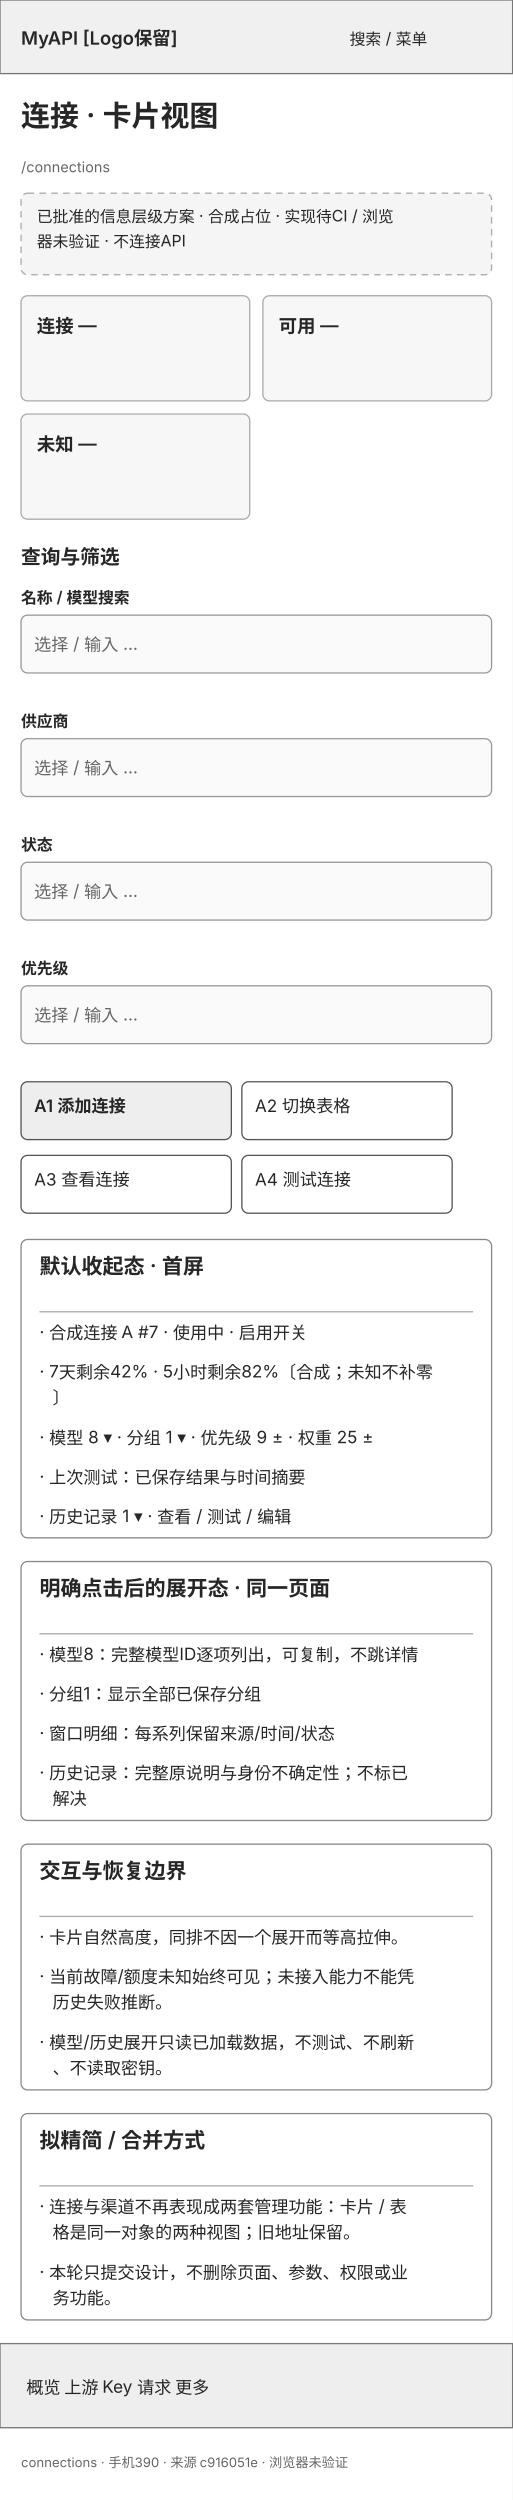
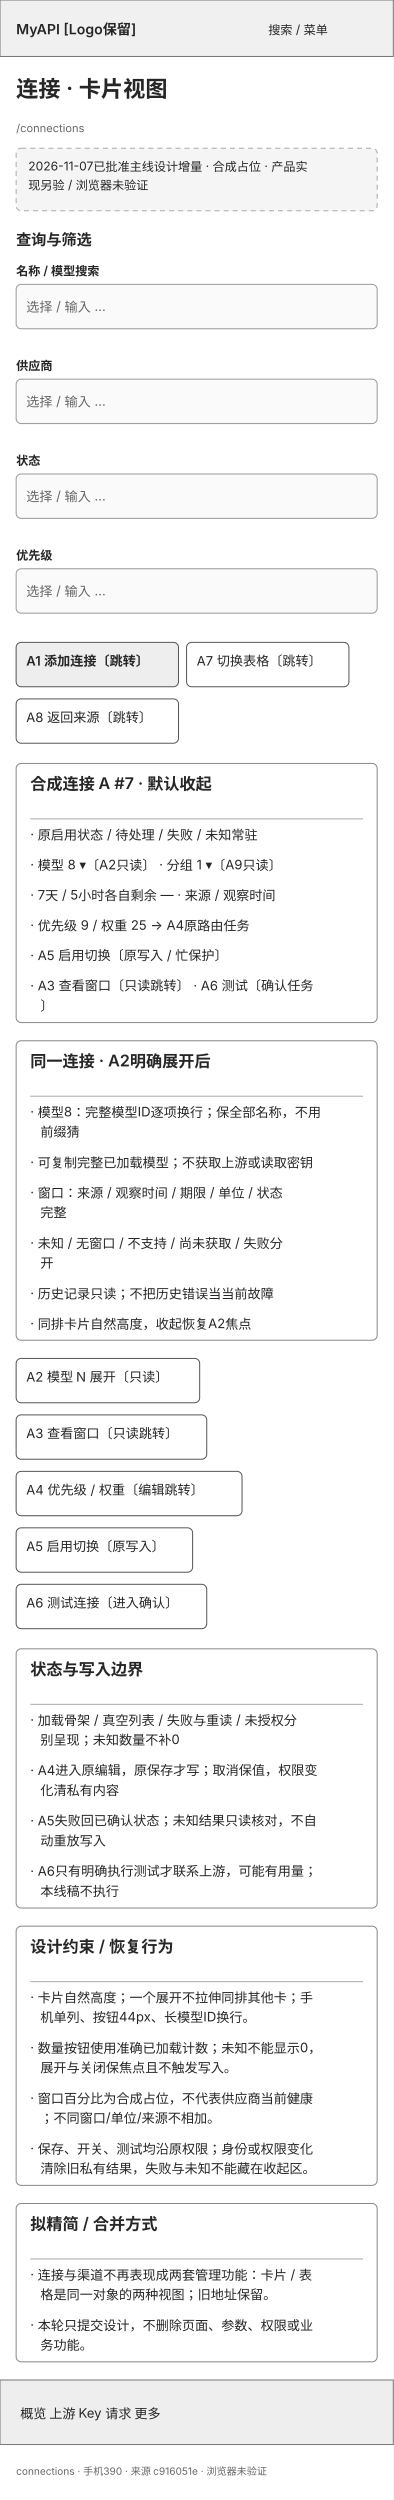
- <svg xmlns="http://www.w3.org/2000/svg" width="390" height="1902" viewBox="0 0 390 1902" role="img" aria-labelledby="title desc">
+ <svg xmlns="http://www.w3.org/2000/svg" width="390" height="2479" viewBox="0 0 390 2479" role="img" aria-labelledby="title desc">
  <rect width="100%" height="100%" fill="#ffffff" />
  <g font-family="system-ui, -apple-system, BlinkMacSystemFont, sans-serif">
    <rect x="0" y="0" width="390" height="56" rx="0" fill="#f0f0f0" stroke="#777777" />
    <text x="16" y="34" font-size="14" font-weight="600" fill="#262626">MyAPI  [Logo保留]</text>
    <text x="266" y="34" font-size="12" font-weight="normal" fill="#262626">搜索  /  菜单</text>
    <text x="16" y="96" font-size="22" font-weight="600" fill="#262626">连接 · 卡片视图</text>
    <text x="16" y="131" font-size="11" font-weight="normal" fill="#666666">/connections</text>
    <rect x="16" y="147" width="358" height="62" rx="5" fill="#f5f5f5" stroke="#aaaaaa" stroke-dasharray="5 4" />
-     <text x="28" y="169" font-size="12" font-weight="normal" fill="#262626">已批准的信息层级方案 · 合成占位 · 实现待CI / 浏览</text>
-     <text x="28" y="188" font-size="12" font-weight="normal" fill="#262626">器未验证 · 不连接API</text>
-     <rect x="16.0" y="225" width="174.0" height="80" rx="5" fill="#f7f7f7" stroke="#aaaaaa" />
-     <text x="28.0" y="253" font-size="14" font-weight="600" fill="#262626">连接 —</text>
-     <rect x="200.0" y="225" width="174.0" height="80" rx="5" fill="#f7f7f7" stroke="#aaaaaa" />
-     <text x="212.0" y="253" font-size="14" font-weight="600" fill="#262626">可用 —</text>
-     <rect x="16.0" y="315" width="174.0" height="80" rx="5" fill="#f7f7f7" stroke="#aaaaaa" />
-     <text x="28.0" y="343" font-size="14" font-weight="600" fill="#262626">未知 —</text>
-     <text x="16" y="429" font-size="15" font-weight="600" fill="#262626">查询与筛选</text>
-     <text x="16.0" y="459" font-size="12" font-weight="600" fill="#262626">名称 / 模型搜索</text>
-     <rect x="16.0" y="468" width="358.0" height="44" rx="5" fill="#fafafa" stroke="#999999" />
-     <text x="26.0" y="495" font-size="13" font-weight="normal" fill="#666666">选择 / 输入 …</text>
-     <text x="16.0" y="553" font-size="12" font-weight="600" fill="#262626">供应商</text>
-     <rect x="16.0" y="562" width="358.0" height="44" rx="5" fill="#fafafa" stroke="#999999" />
-     <text x="26.0" y="589" font-size="13" font-weight="normal" fill="#666666">选择 / 输入 …</text>
-     <text x="16.0" y="647" font-size="12" font-weight="600" fill="#262626">状态</text>
-     <rect x="16.0" y="656" width="358.0" height="44" rx="5" fill="#fafafa" stroke="#999999" />
-     <text x="26.0" y="683" font-size="13" font-weight="normal" fill="#666666">选择 / 输入 …</text>
-     <text x="16.0" y="741" font-size="12" font-weight="600" fill="#262626">优先级</text>
-     <rect x="16.0" y="750" width="358.0" height="44" rx="5" fill="#fafafa" stroke="#999999" />
-     <text x="26.0" y="777" font-size="13" font-weight="normal" fill="#666666">选择 / 输入 …</text>
-     <rect x="16" y="823" width="160" height="44" rx="5" fill="#eeeeee" stroke="#555555" />
-     <text x="26" y="846" font-size="13" font-weight="600" fill="#262626">A1 添加连接</text>
-     <rect x="184" y="823" width="160" height="44" rx="5" fill="#ffffff" stroke="#555555" />
-     <text x="194" y="846" font-size="13" font-weight="normal" fill="#262626">A2 切换表格</text>
-     <rect x="16" y="879" width="160" height="44" rx="5" fill="#ffffff" stroke="#555555" />
-     <text x="26" y="902" font-size="13" font-weight="normal" fill="#262626">A3 查看连接</text>
-     <rect x="184" y="879" width="160" height="44" rx="5" fill="#ffffff" stroke="#555555" />
-     <text x="194" y="902" font-size="13" font-weight="normal" fill="#262626">A4 测试连接</text>
-     <rect x="16" y="943" width="358" height="227" rx="5" fill="#ffffff" stroke="#888888" />
-     <text x="30" y="969" font-size="16" font-weight="600" fill="#262626">默认收起态 · 首屏</text>
-     <line x1="30" y1="998" x2="360" y2="998" stroke="#aaaaaa" />
-     <text x="30" y="1018" font-size="13" font-weight="normal" fill="#262626">· 合成连接 A #7 · 使用中 · 启用开关</text>
-     <text x="30" y="1048" font-size="13" font-weight="normal" fill="#262626">· 7天剩余42% · 5小时剩余82%〔合成；未知不补零</text>
-     <text x="40" y="1068" font-size="13" font-weight="normal" fill="#262626">〕</text>
-     <text x="30" y="1098" font-size="13" font-weight="normal" fill="#262626">· 模型 8 ▾ · 分组 1 ▾ · 优先级 9 ± · 权重 25 ±</text>
-     <text x="30" y="1128" font-size="13" font-weight="normal" fill="#262626">· 上次测试：已保存结果与时间摘要</text>
-     <text x="30" y="1158" font-size="13" font-weight="normal" fill="#262626">· 历史记录 1 ▾ · 查看 / 测试 / 编辑</text>
-     <rect x="16" y="1188" width="358" height="197" rx="5" fill="#ffffff" stroke="#888888" />
-     <text x="30" y="1214" font-size="16" font-weight="600" fill="#262626">明确点击后的展开态 · 同一页面</text>
-     <line x1="30" y1="1243" x2="360" y2="1243" stroke="#aaaaaa" />
-     <text x="30" y="1263" font-size="13" font-weight="normal" fill="#262626">· 模型8：完整模型ID逐项列出，可复制，不跳详情</text>
-     <text x="30" y="1293" font-size="13" font-weight="normal" fill="#262626">· 分组1：显示全部已保存分组</text>
-     <text x="30" y="1323" font-size="13" font-weight="normal" fill="#262626">· 窗口明细：每系列保留来源/时间/状态</text>
-     <text x="30" y="1353" font-size="13" font-weight="normal" fill="#262626">· 历史记录：完整原说明与身份不确定性；不标已</text>
-     <text x="40" y="1373" font-size="13" font-weight="normal" fill="#262626">解决</text>
-     <rect x="16" y="1403" width="358" height="187" rx="5" fill="#ffffff" stroke="#888888" />
-     <text x="30" y="1429" font-size="16" font-weight="600" fill="#262626">交互与恢复边界</text>
-     <line x1="30" y1="1458" x2="360" y2="1458" stroke="#aaaaaa" />
-     <text x="30" y="1478" font-size="13" font-weight="normal" fill="#262626">· 卡片自然高度，同排不因一个展开而等高拉伸。</text>
-     <text x="30" y="1508" font-size="13" font-weight="normal" fill="#262626">· 当前故障/额度未知始终可见；未接入能力不能凭</text>
-     <text x="40" y="1528" font-size="13" font-weight="normal" fill="#262626">历史失败推断。</text>
-     <text x="30" y="1558" font-size="13" font-weight="normal" fill="#262626">· 模型/历史展开只读已加载数据，不测试、不刷新</text>
-     <text x="40" y="1578" font-size="13" font-weight="normal" fill="#262626">、不读取密钥。</text>
-     <rect x="16" y="1608" width="358" height="157" rx="5" fill="#ffffff" stroke="#888888" />
-     <text x="30" y="1634" font-size="16" font-weight="600" fill="#262626">拟精简 / 合并方式</text>
-     <line x1="30" y1="1663" x2="360" y2="1663" stroke="#aaaaaa" />
-     <text x="30" y="1683" font-size="13" font-weight="normal" fill="#262626">· 连接与渠道不再表现成两套管理功能：卡片 / 表</text>
-     <text x="40" y="1703" font-size="13" font-weight="normal" fill="#262626">格是同一对象的两种视图；旧地址保留。</text>
-     <text x="30" y="1733" font-size="13" font-weight="normal" fill="#262626">· 本轮只提交设计，不删除页面、参数、权限或业</text>
-     <text x="40" y="1753" font-size="13" font-weight="normal" fill="#262626">务功能。</text>
-     <rect x="0" y="1783" width="390" height="64" rx="0" fill="#eeeeee" stroke="#777777" />
-     <text x="20" y="1821" font-size="13" font-weight="normal" fill="#262626">概览      上游      Key      请求      更多</text>
-     <text x="16" y="1877" font-size="10" font-weight="normal" fill="#666666">connections · 手机390 · 来源 c916051e · 浏览器未验证</text>
+     <text x="28" y="169" font-size="12" font-weight="normal" fill="#262626">2026-11-07已批准主线设计增量 · 合成占位 · 产品实</text>
+     <text x="28" y="188" font-size="12" font-weight="normal" fill="#262626">现另验 / 浏览器未验证</text>
+     <text x="16" y="243" font-size="15" font-weight="600" fill="#262626">查询与筛选</text>
+     <text x="16.0" y="273" font-size="12" font-weight="600" fill="#262626">名称 / 模型搜索</text>
+     <rect x="16.0" y="282" width="358.0" height="44" rx="5" fill="#fafafa" stroke="#999999" />
+     <text x="26.0" y="309" font-size="13" font-weight="normal" fill="#666666">选择 / 输入 …</text>
+     <text x="16.0" y="367" font-size="12" font-weight="600" fill="#262626">供应商</text>
+     <rect x="16.0" y="376" width="358.0" height="44" rx="5" fill="#fafafa" stroke="#999999" />
+     <text x="26.0" y="403" font-size="13" font-weight="normal" fill="#666666">选择 / 输入 …</text>
+     <text x="16.0" y="461" font-size="12" font-weight="600" fill="#262626">状态</text>
+     <rect x="16.0" y="470" width="358.0" height="44" rx="5" fill="#fafafa" stroke="#999999" />
+     <text x="26.0" y="497" font-size="13" font-weight="normal" fill="#666666">选择 / 输入 …</text>
+     <text x="16.0" y="555" font-size="12" font-weight="600" fill="#262626">优先级</text>
+     <rect x="16.0" y="564" width="358.0" height="44" rx="5" fill="#fafafa" stroke="#999999" />
+     <text x="26.0" y="591" font-size="13" font-weight="normal" fill="#666666">选择 / 输入 …</text>
+     <rect x="16" y="637" width="161" height="44" rx="5" fill="#eeeeee" stroke="#555555" />
+     <text x="26" y="660" font-size="13" font-weight="600" fill="#262626">A1 添加连接〔跳转〕</text>
+     <rect x="185" y="637" width="161" height="44" rx="5" fill="#ffffff" stroke="#555555" />
+     <text x="195" y="660" font-size="13" font-weight="normal" fill="#262626">A7 切换表格〔跳转〕</text>
+     <rect x="16" y="693" width="161" height="44" rx="5" fill="#ffffff" stroke="#555555" />
+     <text x="26" y="716" font-size="13" font-weight="normal" fill="#262626">A8 返回来源〔跳转〕</text>
+     <rect x="16" y="757" width="358" height="257" rx="5" fill="#ffffff" stroke="#888888" />
+     <text x="30" y="783" font-size="16" font-weight="600" fill="#262626">合成连接 A #7 · 默认收起</text>
+     <line x1="30" y1="812" x2="360" y2="812" stroke="#aaaaaa" />
+     <text x="30" y="832" font-size="13" font-weight="normal" fill="#262626">· 原启用状态 / 待处理 / 失败 / 未知常驻</text>
+     <text x="30" y="862" font-size="13" font-weight="normal" fill="#262626">· 模型 8 ▾〔A2只读〕 · 分组 1 ▾〔A9只读〕</text>
+     <text x="30" y="892" font-size="13" font-weight="normal" fill="#262626">· 7天 / 5小时各自剩余 — · 来源 / 观察时间</text>
+     <text x="30" y="922" font-size="13" font-weight="normal" fill="#262626">· 优先级 9 / 权重 25 → A4原路由任务</text>
+     <text x="30" y="952" font-size="13" font-weight="normal" fill="#262626">· A5 启用切换〔原写入 / 忙保护〕</text>
+     <text x="30" y="982" font-size="13" font-weight="normal" fill="#262626">· A3 查看窗口〔只读跳转〕 · A6 测试〔确认任务</text>
+     <text x="40" y="1002" font-size="13" font-weight="normal" fill="#262626">〕</text>
+     <rect x="16" y="1032" width="358" height="297" rx="5" fill="#ffffff" stroke="#888888" />
+     <text x="30" y="1058" font-size="16" font-weight="600" fill="#262626">同一连接 · A2明确展开后</text>
+     <line x1="30" y1="1087" x2="360" y2="1087" stroke="#aaaaaa" />
+     <text x="30" y="1107" font-size="13" font-weight="normal" fill="#262626">· 模型8：完整模型ID逐项换行；保全部名称，不用</text>
+     <text x="40" y="1127" font-size="13" font-weight="normal" fill="#262626">前缀猜</text>
+     <text x="30" y="1157" font-size="13" font-weight="normal" fill="#262626">· 可复制完整已加载模型；不获取上游或读取密钥</text>
+     <text x="30" y="1187" font-size="13" font-weight="normal" fill="#262626">· 窗口：来源 / 观察时间 / 期限 / 单位 / 状态</text>
+     <text x="40" y="1207" font-size="13" font-weight="normal" fill="#262626">完整</text>
+     <text x="30" y="1237" font-size="13" font-weight="normal" fill="#262626">· 未知 / 无窗口 / 不支持 / 尚未获取 / 失败分</text>
+     <text x="40" y="1257" font-size="13" font-weight="normal" fill="#262626">开</text>
+     <text x="30" y="1287" font-size="13" font-weight="normal" fill="#262626">· 历史记录只读；不把历史错误当当前故障</text>
+     <text x="30" y="1317" font-size="13" font-weight="normal" fill="#262626">· 同排卡片自然高度，收起恢复A2焦点</text>
+     <rect x="16" y="1347" width="182" height="44" rx="5" fill="#ffffff" stroke="#555555" />
+     <text x="26" y="1370" font-size="13" font-weight="normal" fill="#262626">A2 模型 N 展开〔只读〕</text>
+     <rect x="16" y="1403" width="189" height="44" rx="5" fill="#ffffff" stroke="#555555" />
+     <text x="26" y="1426" font-size="13" font-weight="normal" fill="#262626">A3 查看窗口〔只读跳转〕</text>
+     <rect x="16" y="1459" width="224" height="44" rx="5" fill="#ffffff" stroke="#555555" />
+     <text x="26" y="1482" font-size="13" font-weight="normal" fill="#262626">A4 优先级 / 权重〔编辑跳转〕</text>
+     <rect x="16" y="1515" width="175" height="44" rx="5" fill="#ffffff" stroke="#555555" />
+     <text x="26" y="1538" font-size="13" font-weight="normal" fill="#262626">A5 启用切换〔原写入〕</text>
+     <rect x="16" y="1571" width="189" height="44" rx="5" fill="#ffffff" stroke="#555555" />
+     <text x="26" y="1594" font-size="13" font-weight="normal" fill="#262626">A6 测试连接〔进入确认〕</text>
+     <rect x="16" y="1635" width="358" height="257" rx="5" fill="#ffffff" stroke="#888888" />
+     <text x="30" y="1661" font-size="16" font-weight="600" fill="#262626">状态与写入边界</text>
+     <line x1="30" y1="1690" x2="360" y2="1690" stroke="#aaaaaa" />
+     <text x="30" y="1710" font-size="13" font-weight="normal" fill="#262626">· 加载骨架 / 真空列表 / 失败与重读 / 未授权分</text>
+     <text x="40" y="1730" font-size="13" font-weight="normal" fill="#262626">别呈现；未知数量不补0</text>
+     <text x="30" y="1760" font-size="13" font-weight="normal" fill="#262626">· A4进入原编辑，原保存才写；取消保值，权限变</text>
+     <text x="40" y="1780" font-size="13" font-weight="normal" fill="#262626">化清私有内容</text>
+     <text x="30" y="1810" font-size="13" font-weight="normal" fill="#262626">· A5失败回已确认状态；未知结果只读核对，不自</text>
+     <text x="40" y="1830" font-size="13" font-weight="normal" fill="#262626">动重放写入</text>
+     <text x="30" y="1860" font-size="13" font-weight="normal" fill="#262626">· A6只有明确执行测试才联系上游，可能有用量；</text>
+     <text x="40" y="1880" font-size="13" font-weight="normal" fill="#262626">本线稿不执行</text>
+     <rect x="16" y="1910" width="358" height="257" rx="5" fill="#ffffff" stroke="#888888" />
+     <text x="30" y="1936" font-size="16" font-weight="600" fill="#262626">设计约束 / 恢复行为</text>
+     <line x1="30" y1="1965" x2="360" y2="1965" stroke="#aaaaaa" />
+     <text x="30" y="1985" font-size="13" font-weight="normal" fill="#262626">· 卡片自然高度；一个展开不拉伸同排其他卡；手</text>
+     <text x="40" y="2005" font-size="13" font-weight="normal" fill="#262626">机单列、按钮44px、长模型ID换行。</text>
+     <text x="30" y="2035" font-size="13" font-weight="normal" fill="#262626">· 数量按钮使用准确已加载计数；未知不能显示0，</text>
+     <text x="40" y="2055" font-size="13" font-weight="normal" fill="#262626">展开与关闭保焦点且不触发写入。</text>
+     <text x="30" y="2085" font-size="13" font-weight="normal" fill="#262626">· 窗口百分比为合成占位，不代表供应商当前健康</text>
+     <text x="40" y="2105" font-size="13" font-weight="normal" fill="#262626">；不同窗口/单位/来源不相加。</text>
+     <text x="30" y="2135" font-size="13" font-weight="normal" fill="#262626">· 保存、开关、测试均沿原权限；身份或权限变化</text>
+     <text x="40" y="2155" font-size="13" font-weight="normal" fill="#262626">清除旧私有结果，失败与未知不能藏在收起区。</text>
+     <rect x="16" y="2185" width="358" height="157" rx="5" fill="#ffffff" stroke="#888888" />
+     <text x="30" y="2211" font-size="16" font-weight="600" fill="#262626">拟精简 / 合并方式</text>
+     <line x1="30" y1="2240" x2="360" y2="2240" stroke="#aaaaaa" />
+     <text x="30" y="2260" font-size="13" font-weight="normal" fill="#262626">· 连接与渠道不再表现成两套管理功能：卡片 / 表</text>
+     <text x="40" y="2280" font-size="13" font-weight="normal" fill="#262626">格是同一对象的两种视图；旧地址保留。</text>
+     <text x="30" y="2310" font-size="13" font-weight="normal" fill="#262626">· 本轮只提交设计，不删除页面、参数、权限或业</text>
+     <text x="40" y="2330" font-size="13" font-weight="normal" fill="#262626">务功能。</text>
+     <rect x="0" y="2360" width="390" height="64" rx="0" fill="#eeeeee" stroke="#777777" />
+     <text x="20" y="2398" font-size="13" font-weight="normal" fill="#262626">概览      上游      Key      请求      更多</text>
+     <text x="16" y="2454" font-size="10" font-weight="normal" fill="#666666">connections · 手机390 · 来源 c916051e · 浏览器未验证</text>
  </g>
</svg>
